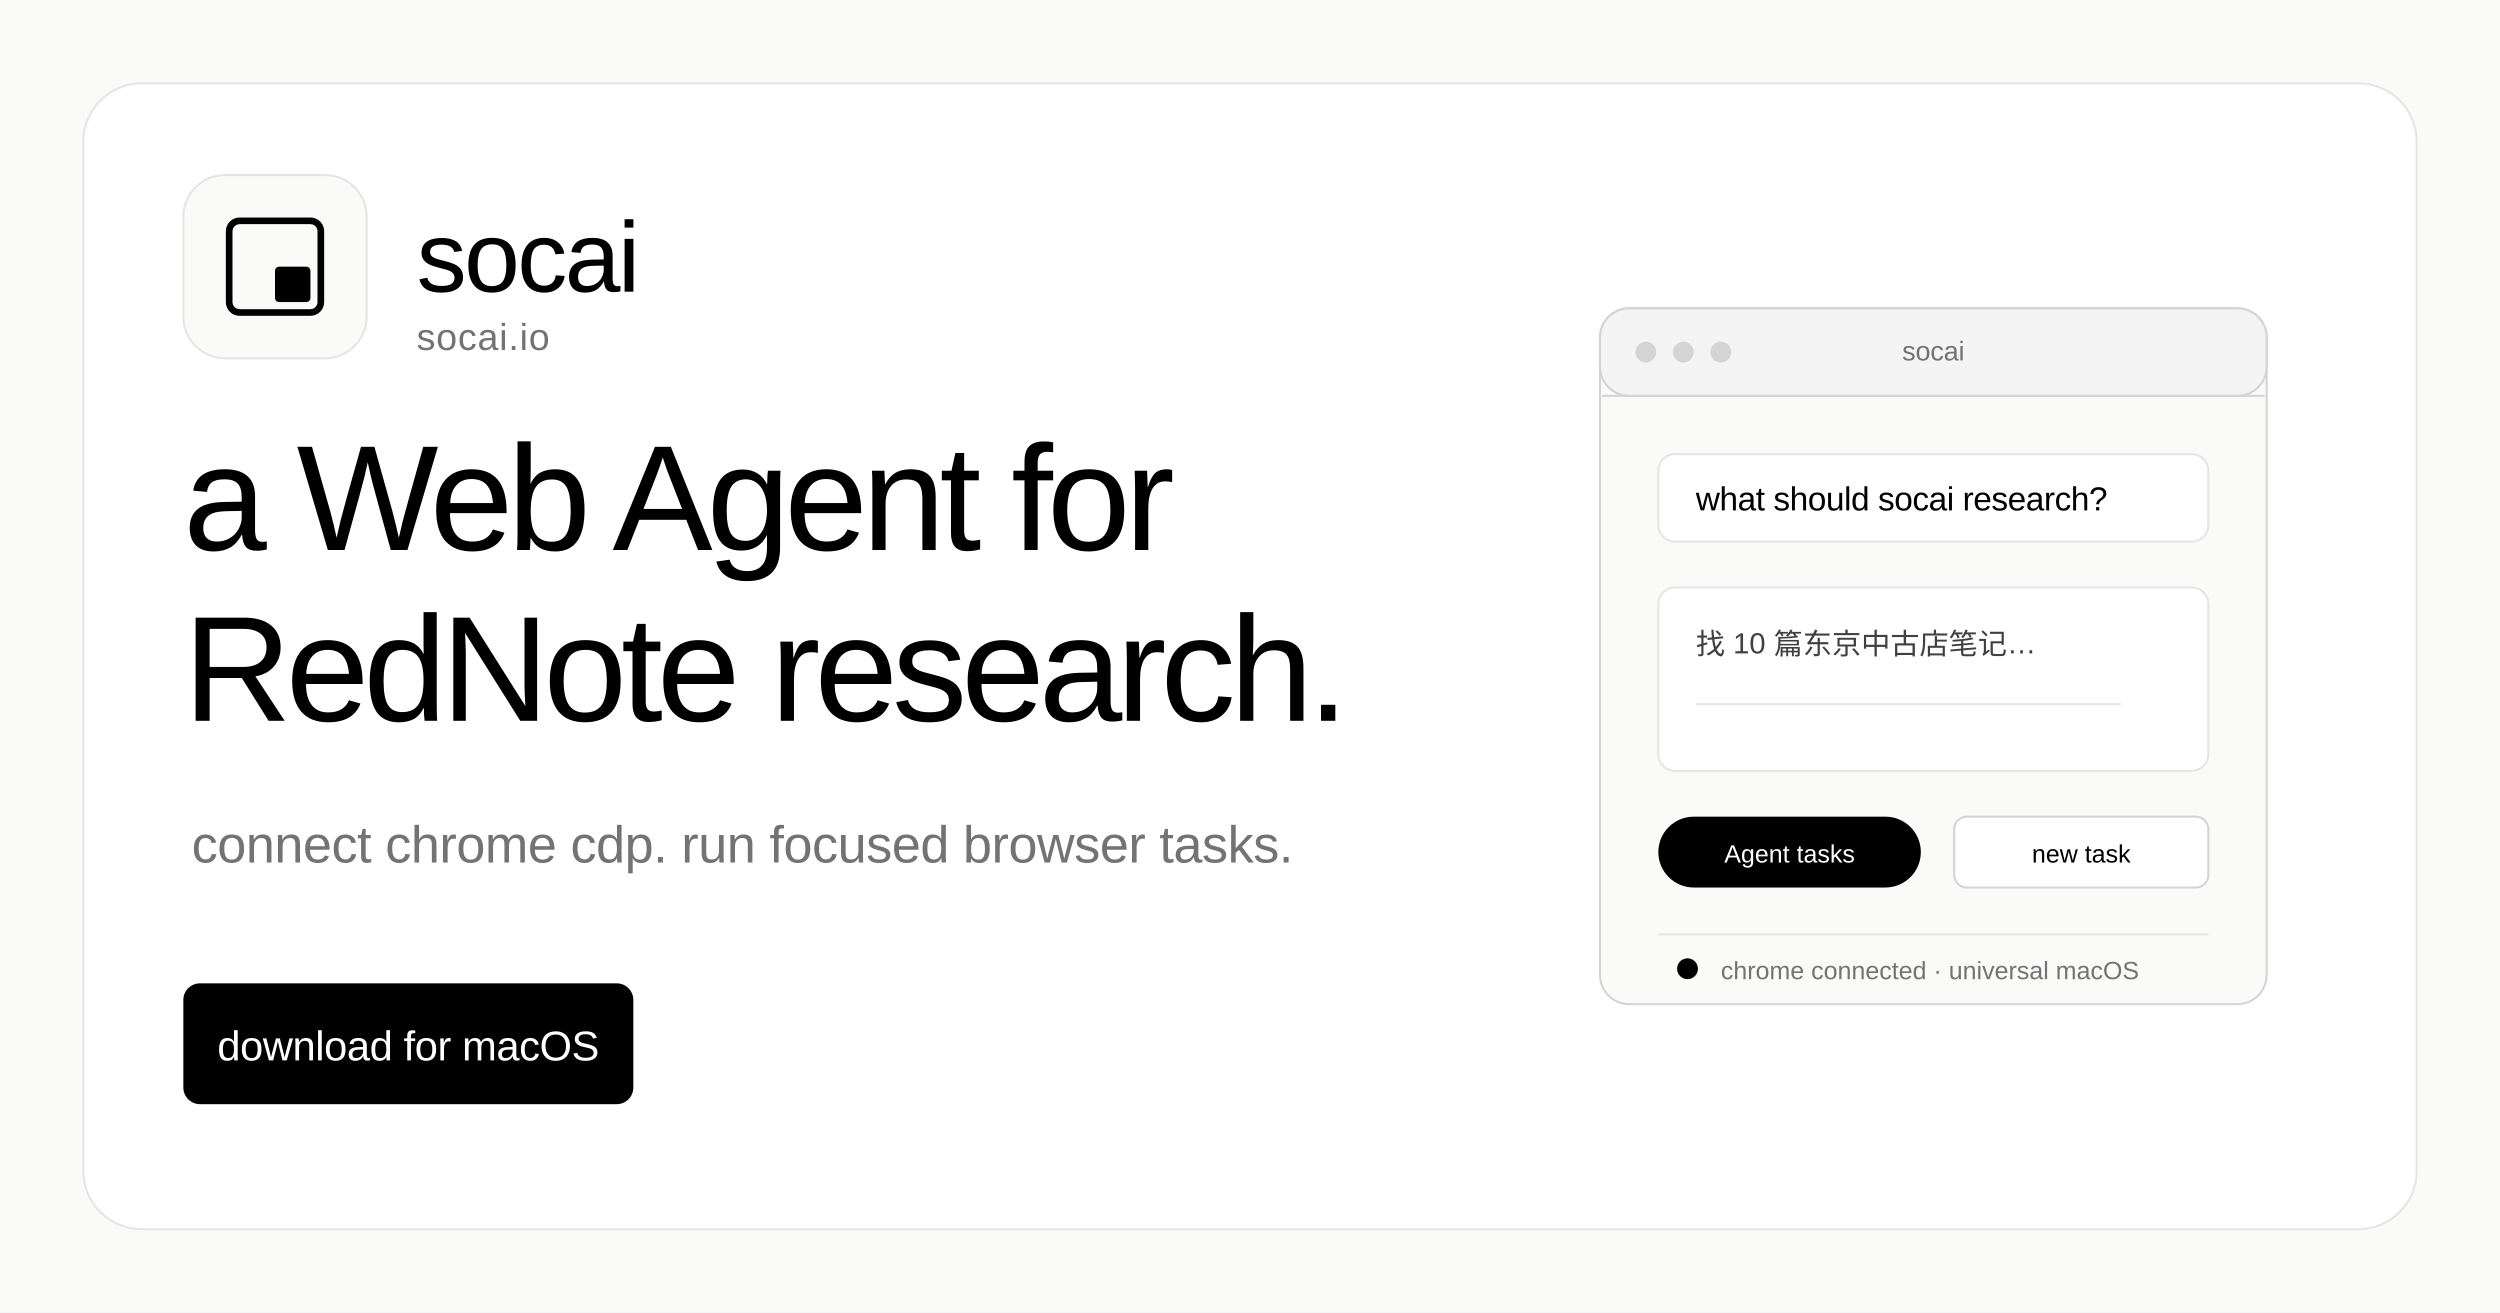
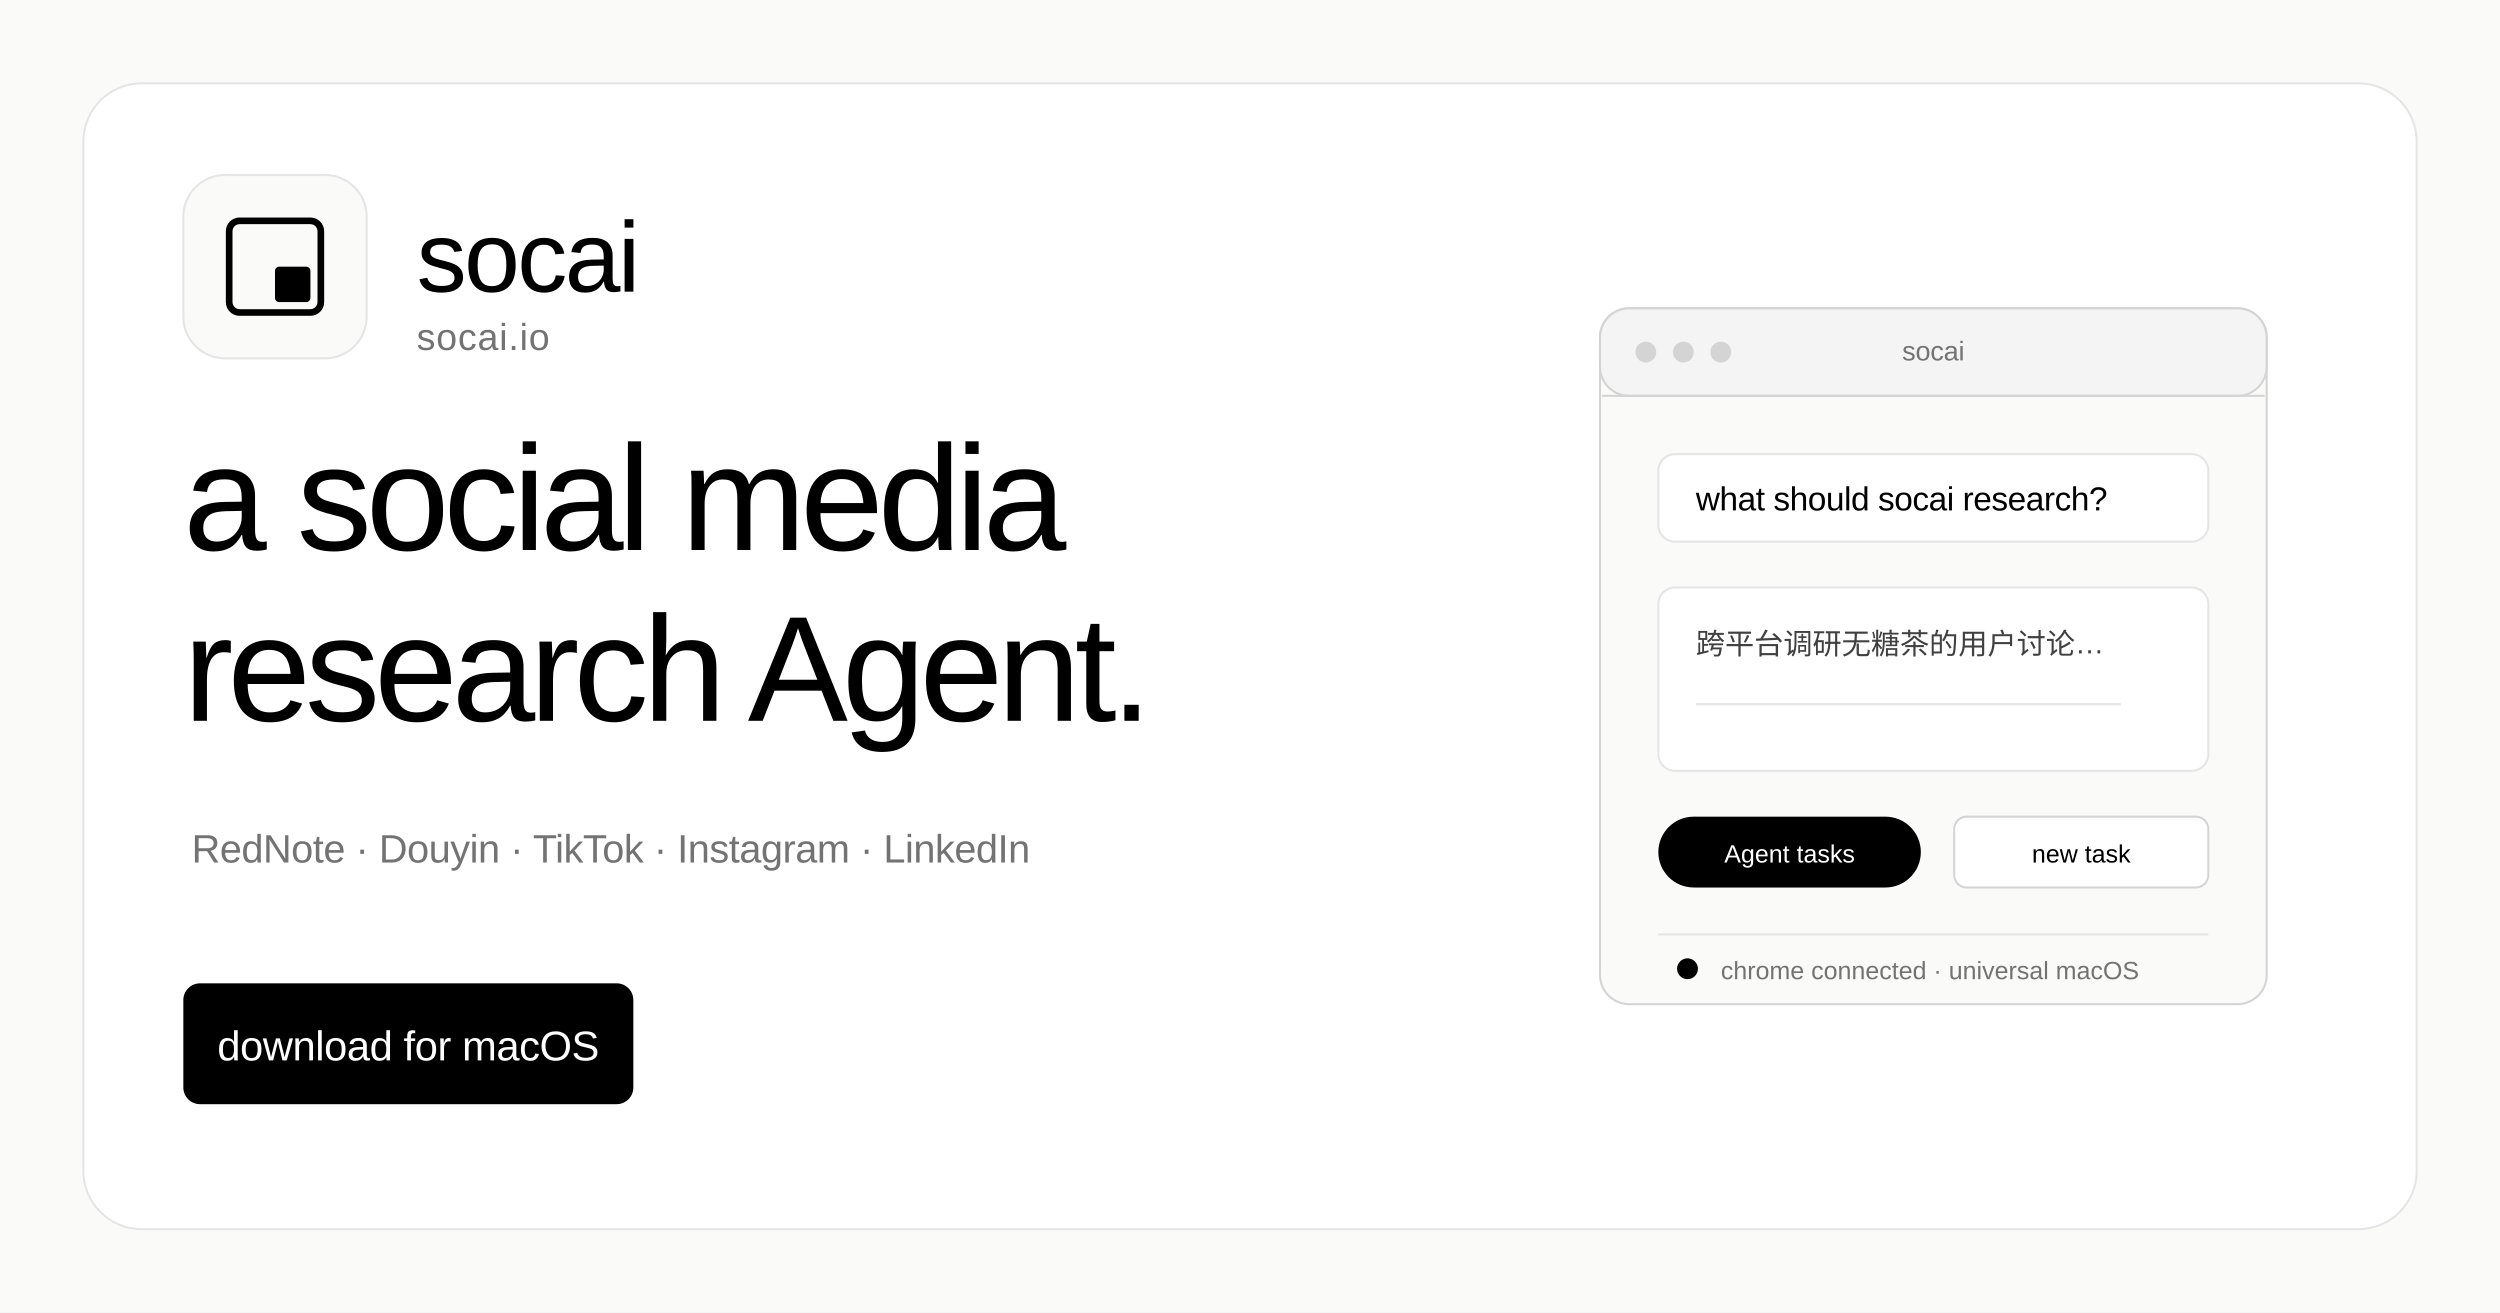
<svg xmlns="http://www.w3.org/2000/svg" width="1200" height="630" viewBox="0 0 1200 630" role="img" aria-labelledby="title desc">
  <rect width="1200" height="630" fill="#fafaf9" />
  <rect x="40" y="40" width="1120" height="550" rx="28" fill="#ffffff" stroke="#e5e5e5" />
  <g font-family="General Sans, -apple-system, BlinkMacSystemFont, Segoe UI, PingFang SC, Hiragino Sans GB, Arial, sans-serif">
    <g transform="translate(88 84)">
      <rect x="0" y="0" width="88" height="88" rx="20" fill="#fafaf9" stroke="#e5e5e5" />
      <rect x="22" y="22" width="44" height="44" rx="5" fill="none" stroke="#000000" stroke-width="3.2" />
      <rect x="44" y="44" width="17" height="17" rx="2" fill="#000000" />
      <text x="112" y="56" fill="#000000" font-size="48" font-weight="500" letter-spacing="-1.2">socai</text>
      <text x="112" y="84" fill="#737373" font-size="18" font-weight="400" letter-spacing="0.4">socai.io</text>
    </g>
-     <text x="88" y="264" fill="#000000" font-size="72" font-weight="500" letter-spacing="-2.8">a Web Agent for</text>
-     <text x="88" y="346" fill="#000000" font-size="72" font-weight="500" letter-spacing="-2.8">RedNote research.</text>
-     <text x="92" y="414" fill="#737373" font-size="25" font-weight="400" letter-spacing="-0.2">connect chrome cdp. run focused browser tasks.</text>
+     <text x="88" y="264" fill="#000000" font-size="72" font-weight="500" letter-spacing="-2.8">a social media</text>
+     <text x="88" y="346" fill="#000000" font-size="72" font-weight="500" letter-spacing="-2.8">research Agent.</text>
+     <text x="92" y="414" fill="#737373" font-size="19" font-weight="400" letter-spacing="-0.2">RedNote · Douyin · TikTok · Instagram · LinkedIn</text>
    <g transform="translate(88 472)">
      <rect width="216" height="58" rx="8" fill="#000000" />
      <text x="108" y="37" text-anchor="middle" fill="#ffffff" font-size="20" font-weight="500" letter-spacing="-0.2">download for macOS</text>
    </g>
    <g transform="translate(768 148)">
      <rect width="320" height="334" rx="14" fill="#fafaf9" stroke="#d4d4d4" />
      <rect x="0" y="0" width="320" height="42" rx="14" fill="#f4f4f4" stroke="#d4d4d4" />
      <path d="M1 42H319" stroke="#d4d4d4" />
      <circle cx="22" cy="21" r="5" fill="#d4d4d4" />
      <circle cx="40" cy="21" r="5" fill="#d4d4d4" />
      <circle cx="58" cy="21" r="5" fill="#d4d4d4" />
      <text x="160" y="25" text-anchor="middle" fill="#737373" font-size="13" letter-spacing="-0.1">socai</text>
      <rect x="28" y="70" width="264" height="42" rx="8" fill="#ffffff" stroke="#e5e5e5" />
      <text x="46" y="97" fill="#000000" font-size="16" font-weight="500" letter-spacing="-0.2">what should socai research?</text>
      <rect x="28" y="134" width="264" height="88" rx="8" fill="#ffffff" stroke="#e5e5e5" />
-       <text x="46" y="166" fill="#404040" font-size="14">找 10 篇东京中古店笔记…</text>
+       <text x="46" y="166" fill="#404040" font-size="14">跨平台调研无糖茶的用户讨论…</text>
      <path d="M46 190H250" stroke="#e5e5e5" />
      <rect x="28" y="244" width="126" height="34" rx="17" fill="#000000" />
      <text x="91" y="266" text-anchor="middle" fill="#ffffff" font-size="12" font-weight="500">Agent tasks</text>
      <rect x="170" y="244" width="122" height="34" rx="6" fill="#ffffff" stroke="#d4d4d4" />
      <text x="231" y="266" text-anchor="middle" fill="#000000" font-size="12" font-weight="500">new task</text>
      <rect x="28" y="300" width="264" height="1" fill="#e5e5e5" />
      <circle cx="42" cy="317" r="5" fill="#000000" />
      <text x="58" y="322" fill="#737373" font-size="12">chrome connected · universal macOS</text>
    </g>
  </g>
</svg>
